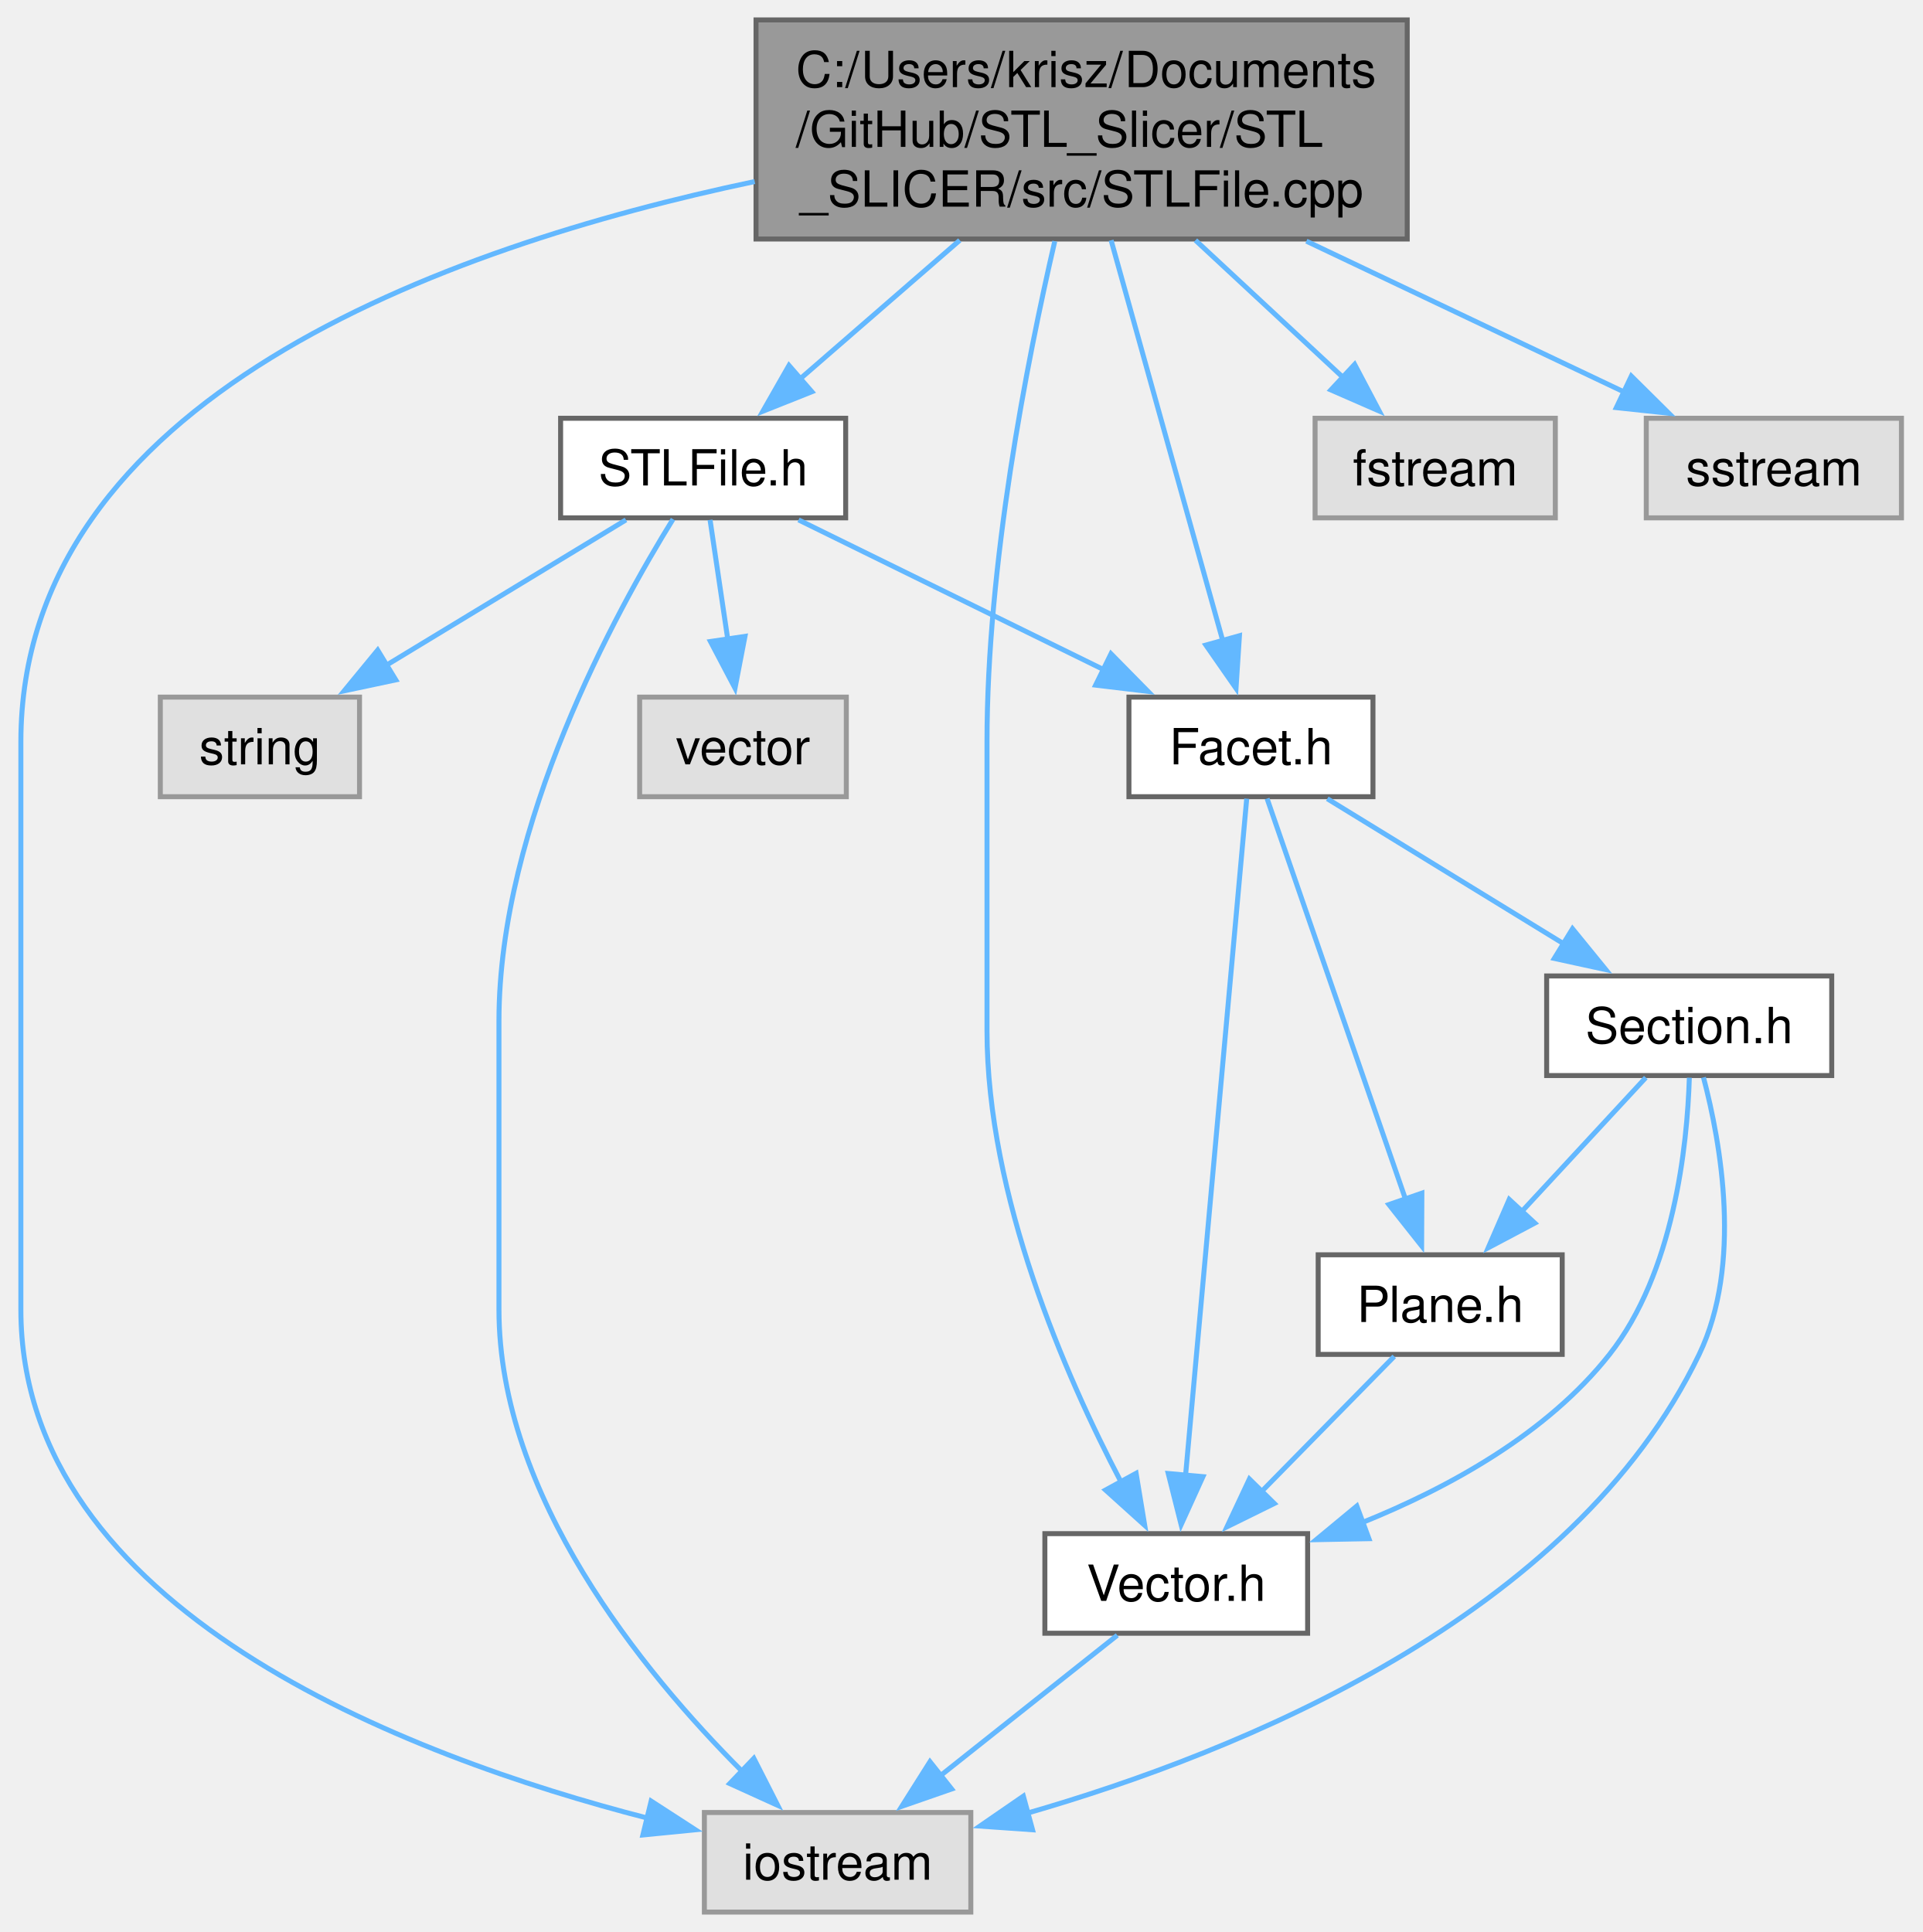
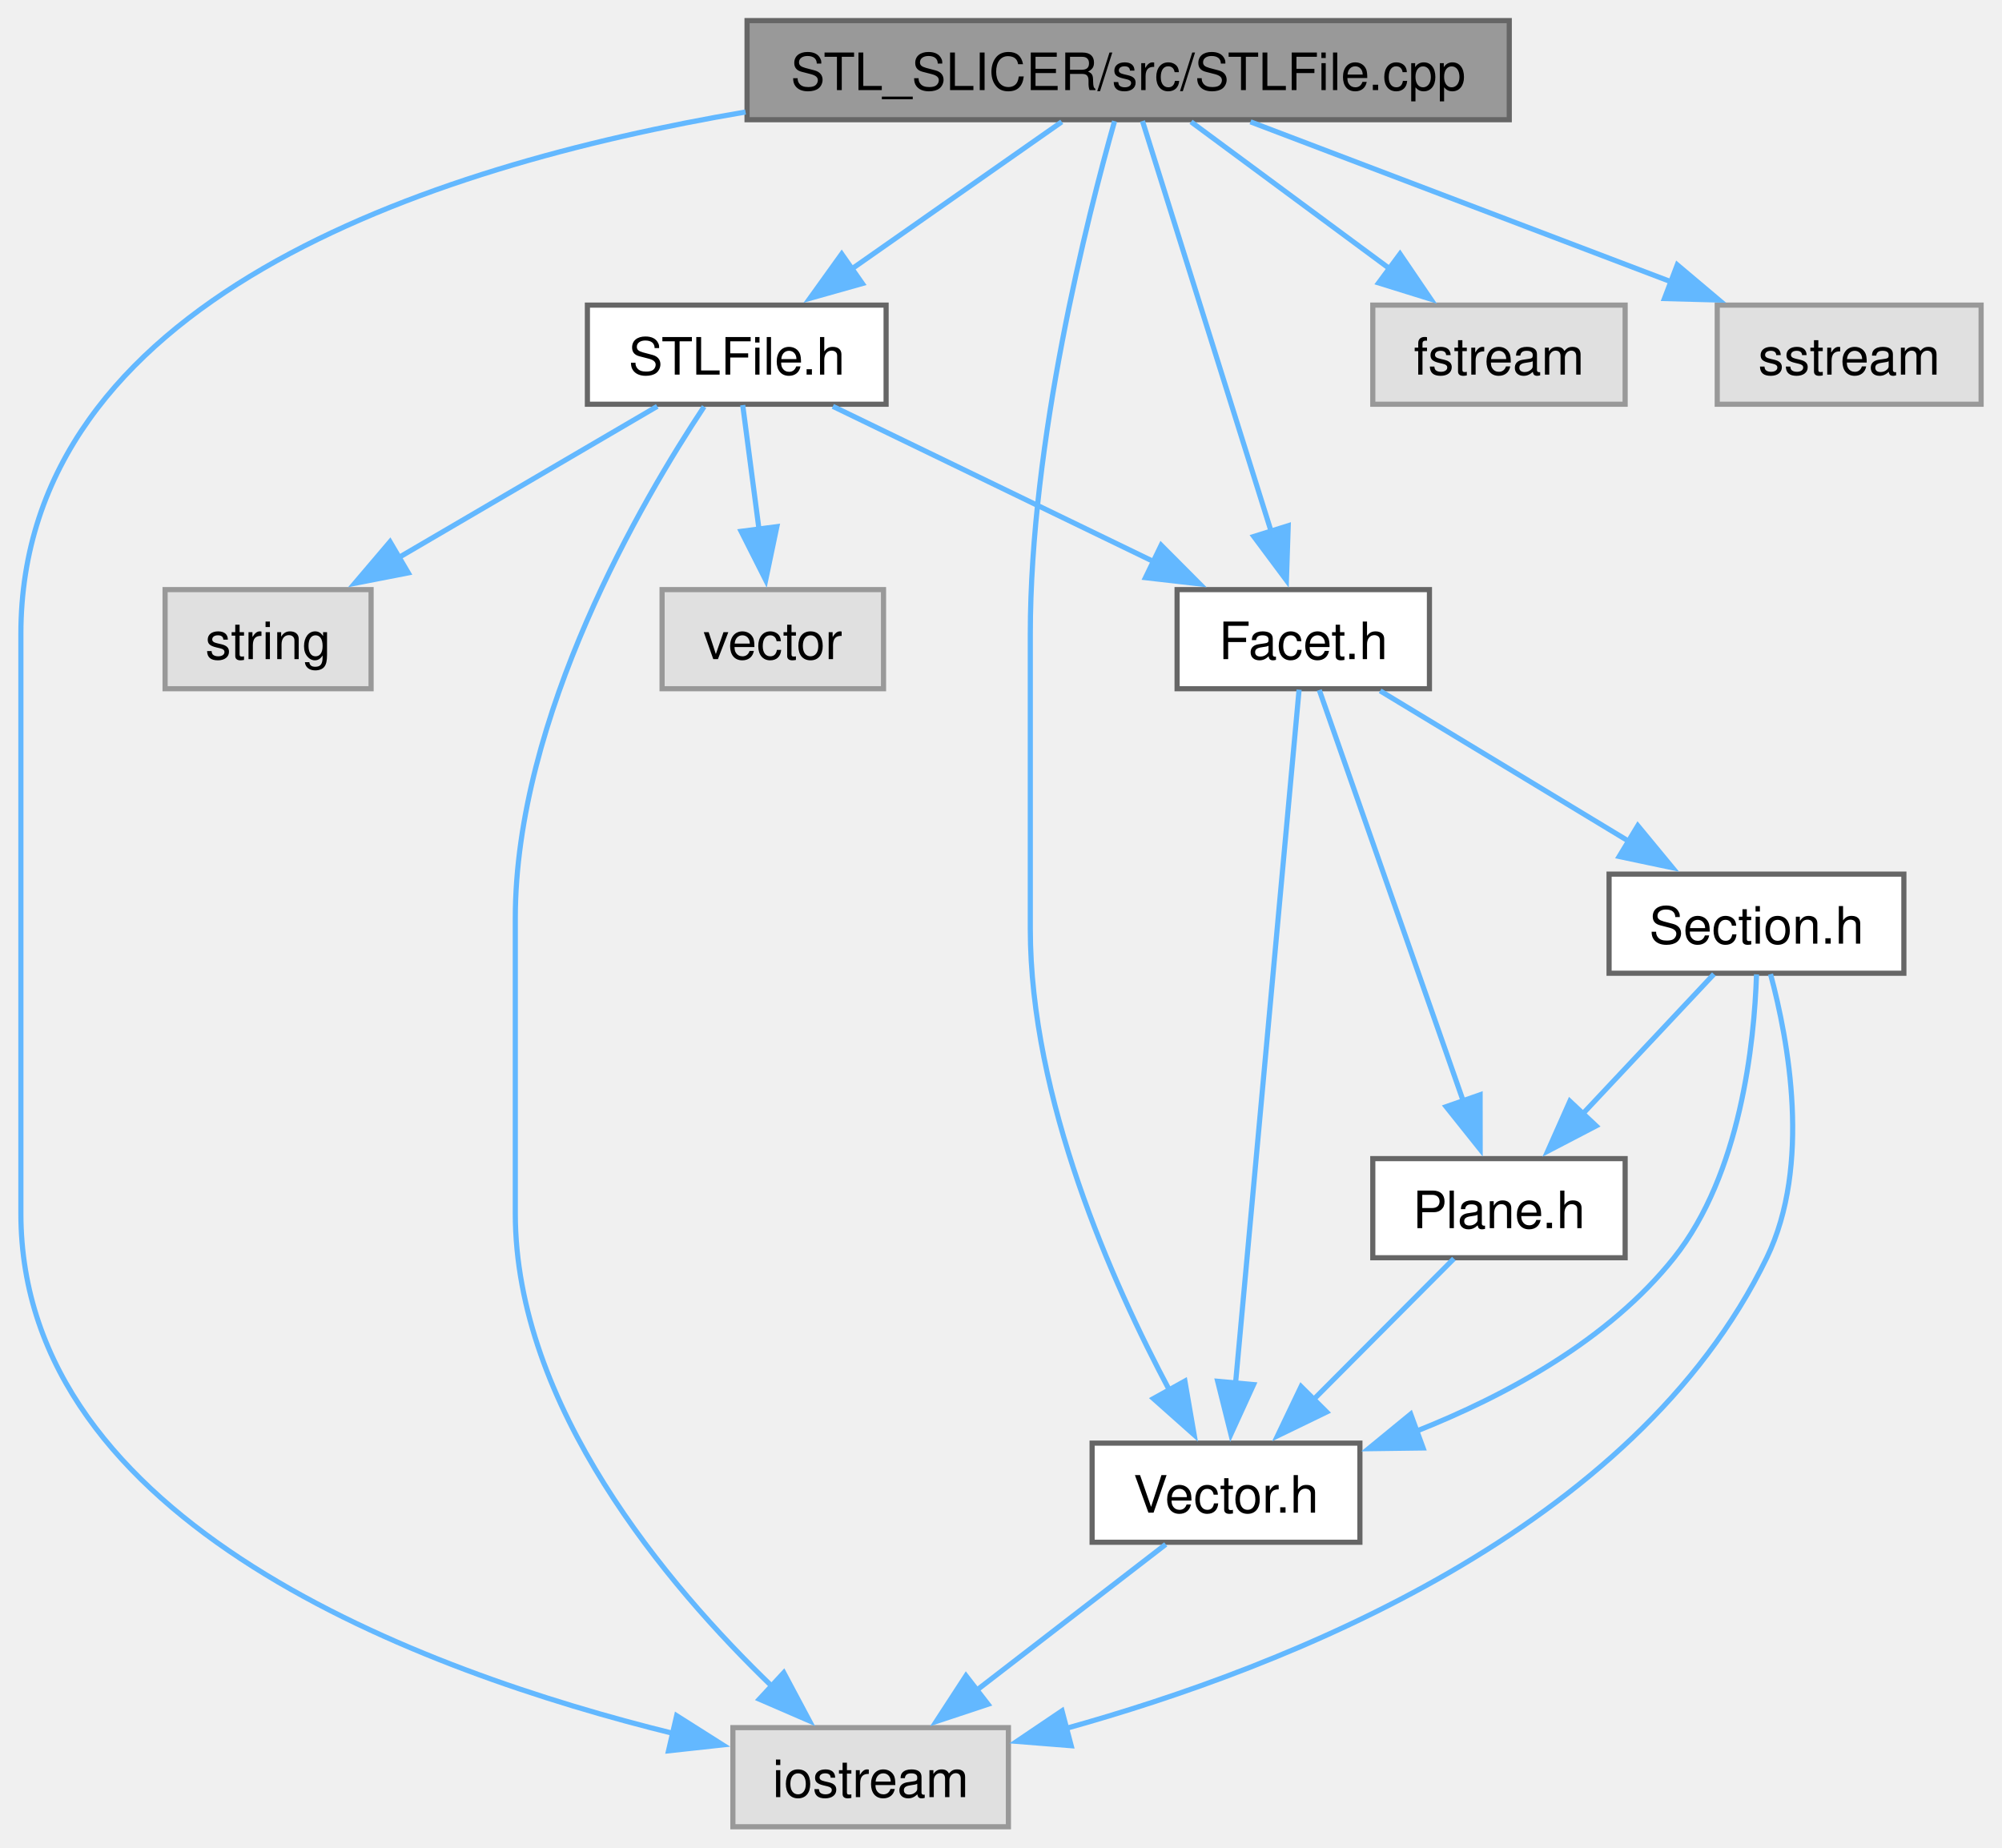
- <svg xmlns="http://www.w3.org/2000/svg" xmlns:xlink="http://www.w3.org/1999/xlink" width="386pt" height="388pt" viewBox="0.00 0.00 385.62 388.00">
-   <g id="graph0" class="graph" transform="scale(1 1) rotate(0) translate(4 384)">
+ <svg xmlns="http://www.w3.org/2000/svg" xmlns:xlink="http://www.w3.org/1999/xlink" width="389pt" height="359pt" viewBox="0.00 0.00 388.62 358.75">
+   <g id="graph0" class="graph" transform="scale(1 1) rotate(0) translate(4 354.75)">
    <g id="Node000001" class="node">
      <g id="a_Node000001">
        <a xlink:title=" ">
-           <polygon fill="#999999" stroke="#666666" points="278.38,-380 147.62,-380 147.62,-336 278.38,-336 278.38,-380" />
-           <text text-anchor="start" x="155.62" y="-366.5" font-family="Helvetica,sans-Serif" font-size="10.00">C:/Users/krisz/Documents</text>
-           <text text-anchor="start" x="155.62" y="-354.5" font-family="Helvetica,sans-Serif" font-size="10.00">/GitHub/STL_Slicer/STL</text>
-           <text text-anchor="middle" x="213" y="-342.5" font-family="Helvetica,sans-Serif" font-size="10.00">_SLICER/src/STLFile.cpp</text>
+           <polygon fill="#999999" stroke="#666666" points="289,-350.75 141,-350.75 141,-331.5 289,-331.5 289,-350.75" />
+           <text text-anchor="middle" x="215" y="-337.25" font-family="Helvetica,sans-Serif" font-size="10.00">STL_SLICER/src/STLFile.cpp</text>
        </a>
      </g>
    </g>
    <g id="Node000002" class="node">
      <g id="a_Node000002">
        <a xlink:href="_s_t_l_file_8h.html" target="_top" xlink:title=" ">
-           <polygon fill="white" stroke="#666666" points="165.62,-300 108.38,-300 108.38,-280 165.62,-280 165.62,-300" />
-           <text text-anchor="middle" x="137" y="-286.5" font-family="Helvetica,sans-Serif" font-size="10.00">STLFile.h</text>
+           <polygon fill="white" stroke="#666666" points="168,-295.5 110,-295.5 110,-276.25 168,-276.25 168,-295.5" />
+           <text text-anchor="middle" x="139" y="-282" font-family="Helvetica,sans-Serif" font-size="10.00">STLFile.h</text>
        </a>
      </g>
    </g>
    <g id="edge1_Node000001_Node000002" class="edge">
      <g id="a_edge1_Node000001_Node000002">
        <a xlink:title=" ">
-           <path fill="none" stroke="#63b8ff" d="M188.53,-335.75C178.14,-326.73 166.2,-316.36 156.43,-307.87" />
-           <polygon fill="#63b8ff" stroke="#63b8ff" points="158.83,-305.33 148.99,-301.41 154.24,-310.61 158.83,-305.33" />
+           <path fill="none" stroke="#63b8ff" d="M202.11,-331.09C190.97,-323.29 174.63,-311.84 161.36,-302.54" />
+           <polygon fill="#63b8ff" stroke="#63b8ff" points="163.39,-299.69 153.2,-296.82 159.38,-305.43 163.39,-299.69" />
        </a>
      </g>
    </g>
    <g id="Node000004" class="node">
      <g id="a_Node000004">
        <a xlink:title=" ">
-           <polygon fill="#e0e0e0" stroke="#999999" points="190.75,-20 137.25,-20 137.25,0 190.75,0 190.75,-20" />
-           <text text-anchor="middle" x="164" y="-6.5" font-family="Helvetica,sans-Serif" font-size="10.00">iostream</text>
+           <polygon fill="#e0e0e0" stroke="#999999" points="191.75,-19.25 138.25,-19.25 138.25,0 191.75,0 191.75,-19.25" />
+           <text text-anchor="middle" x="165" y="-5.75" font-family="Helvetica,sans-Serif" font-size="10.00">iostream</text>
        </a>
      </g>
    </g>
    <g id="edge18_Node000001_Node000004" class="edge">
      <g id="a_edge18_Node000001_Node000004">
        <a xlink:title=" ">
-           <path fill="none" stroke="#63b8ff" d="M147.35,-347.54C84.77,-334.37 0,-303.82 0,-235 0,-235 0,-235 0,-121 0,-60.7 77.43,-31.33 125.88,-18.86" />
-           <polygon fill="#63b8ff" stroke="#63b8ff" points="126.56,-22.29 135.45,-16.53 124.9,-15.49 126.56,-22.29" />
+           <path fill="none" stroke="#63b8ff" d="M140.71,-333C78.56,-322.45 0,-296.33 0,-231.62 0,-231.62 0,-231.62 0,-119.12 0,-58.82 77.9,-30.16 126.65,-18.13" />
+           <polygon fill="#63b8ff" stroke="#63b8ff" points="127.33,-21.57 136.28,-15.9 125.75,-14.75 127.33,-21.57" />
        </a>
      </g>
    </g>
    <g id="Node000006" class="node">
      <g id="a_Node000006">
        <a xlink:href="_facet_8h.html" target="_top" xlink:title=" ">
-           <polygon fill="white" stroke="#666666" points="271.5,-244 222.5,-244 222.5,-224 271.5,-224 271.5,-244" />
-           <text text-anchor="middle" x="247" y="-230.5" font-family="Helvetica,sans-Serif" font-size="10.00">Facet.h</text>
+           <polygon fill="white" stroke="#666666" points="273.5,-240.25 224.5,-240.25 224.5,-221 273.5,-221 273.5,-240.25" />
+           <text text-anchor="middle" x="249" y="-226.75" font-family="Helvetica,sans-Serif" font-size="10.00">Facet.h</text>
        </a>
      </g>
    </g>
    <g id="edge14_Node000001_Node000006" class="edge">
      <g id="a_edge14_Node000001_Node000006">
        <a xlink:title=" ">
-           <path fill="none" stroke="#63b8ff" d="M218.92,-335.75C225.25,-313.05 235.2,-277.36 241.4,-255.11" />
-           <polygon fill="#63b8ff" stroke="#63b8ff" points="244.69,-256.33 244,-245.76 237.95,-254.45 244.69,-256.33" />
+           <path fill="none" stroke="#63b8ff" d="M217.78,-331.25C223.21,-313.92 235.34,-275.23 242.78,-251.49" />
+           <polygon fill="#63b8ff" stroke="#63b8ff" points="246.08,-252.66 245.73,-242.07 239.4,-250.57 246.08,-252.66" />
        </a>
      </g>
    </g>
    <g id="Node000007" class="node">
      <g id="a_Node000007">
        <a xlink:href="_vector_8h.html" target="_top" xlink:title=" ">
-           <polygon fill="white" stroke="#666666" points="258.38,-76 205.62,-76 205.62,-56 258.38,-56 258.38,-76" />
-           <text text-anchor="middle" x="232" y="-62.5" font-family="Helvetica,sans-Serif" font-size="10.00">Vector.h</text>
+           <polygon fill="white" stroke="#666666" points="260,-74.5 208,-74.5 208,-55.25 260,-55.25 260,-74.5" />
+           <text text-anchor="middle" x="234" y="-61" font-family="Helvetica,sans-Serif" font-size="10.00">Vector.h</text>
        </a>
      </g>
    </g>
    <g id="edge15_Node000001_Node000007" class="edge">
      <g id="a_edge15_Node000001_Node000007">
        <a xlink:title=" ">
-           <path fill="none" stroke="#63b8ff" d="M207.61,-335.56C201.99,-311.32 194,-270.58 194,-235 194,-235 194,-235 194,-177 194,-143.77 209.68,-107.85 220.9,-86.4" />
-           <polygon fill="#63b8ff" stroke="#63b8ff" points="223.94,-88.12 225.67,-77.66 217.8,-84.76 223.94,-88.12" />
+           <path fill="none" stroke="#63b8ff" d="M212.36,-331.22C207.14,-312.8 196,-269.11 196,-231.62 196,-231.62 196,-231.62 196,-174.38 196,-141.38 211.84,-105.76 223.07,-84.66" />
+           <polygon fill="#63b8ff" stroke="#63b8ff" points="226.02,-86.55 227.82,-76.11 219.9,-83.15 226.02,-86.55" />
        </a>
      </g>
    </g>
    <g id="Node000010" class="node">
      <g id="a_Node000010">
        <a xlink:title=" ">
-           <polygon fill="#e0e0e0" stroke="#999999" points="308.12,-300 259.88,-300 259.88,-280 308.12,-280 308.12,-300" />
-           <text text-anchor="middle" x="284" y="-286.5" font-family="Helvetica,sans-Serif" font-size="10.00">fstream</text>
+           <polygon fill="#e0e0e0" stroke="#999999" points="311.5,-295.5 262.5,-295.5 262.5,-276.25 311.5,-276.25 311.5,-295.5" />
+           <text text-anchor="middle" x="287" y="-282" font-family="Helvetica,sans-Serif" font-size="10.00">fstream</text>
        </a>
      </g>
    </g>
    <g id="edge16_Node000001_Node000010" class="edge">
      <g id="a_edge16_Node000001_Node000010">
        <a xlink:title=" ">
-           <path fill="none" stroke="#63b8ff" d="M235.86,-335.75C245.46,-326.82 256.49,-316.57 265.57,-308.13" />
-           <polygon fill="#63b8ff" stroke="#63b8ff" points="267.82,-310.82 272.76,-301.45 263.05,-305.69 267.82,-310.82" />
+           <path fill="none" stroke="#63b8ff" d="M227.21,-331.09C237.83,-323.24 253.44,-311.7 266.04,-302.37" />
+           <polygon fill="#63b8ff" stroke="#63b8ff" points="267.79,-305.44 273.75,-296.67 263.63,-299.81 267.79,-305.44" />
        </a>
      </g>
    </g>
    <g id="Node000011" class="node">
      <g id="a_Node000011">
        <a xlink:title=" ">
-           <polygon fill="#e0e0e0" stroke="#999999" points="377.62,-300 326.38,-300 326.38,-280 377.62,-280 377.62,-300" />
-           <text text-anchor="middle" x="352" y="-286.5" font-family="Helvetica,sans-Serif" font-size="10.00">sstream</text>
+           <polygon fill="#e0e0e0" stroke="#999999" points="380.62,-295.5 329.38,-295.5 329.38,-276.25 380.62,-276.25 380.62,-295.5" />
+           <text text-anchor="middle" x="355" y="-282" font-family="Helvetica,sans-Serif" font-size="10.00">sstream</text>
        </a>
      </g>
    </g>
    <g id="edge17_Node000001_Node000011" class="edge">
      <g id="a_edge17_Node000001_Node000011">
        <a xlink:title=" ">
-           <path fill="none" stroke="#63b8ff" d="M258.13,-335.57C279.07,-325.63 303.39,-314.08 322.03,-305.23" />
-           <polygon fill="#63b8ff" stroke="#63b8ff" points="323.38,-308.47 330.91,-301.01 320.37,-302.14 323.38,-308.47" />
+           <path fill="none" stroke="#63b8ff" d="M238.75,-331.09C261.17,-322.56 295.06,-309.67 320.47,-300.01" />
+           <polygon fill="#63b8ff" stroke="#63b8ff" points="321.62,-303.32 329.72,-296.49 319.13,-296.77 321.62,-303.32" />
        </a>
      </g>
    </g>
    <g id="Node000003" class="node">
      <g id="a_Node000003">
        <a xlink:title=" ">
-           <polygon fill="#e0e0e0" stroke="#999999" points="68,-244 28,-244 28,-224 68,-224 68,-244" />
-           <text text-anchor="middle" x="48" y="-230.5" font-family="Helvetica,sans-Serif" font-size="10.00">string</text>
+           <polygon fill="#e0e0e0" stroke="#999999" points="68,-240.25 28,-240.25 28,-221 68,-221 68,-240.25" />
+           <text text-anchor="middle" x="48" y="-226.75" font-family="Helvetica,sans-Serif" font-size="10.00">string</text>
        </a>
      </g>
    </g>
    <g id="edge2_Node000002_Node000003" class="edge">
      <g id="a_edge2_Node000002_Node000003">
        <a xlink:title=" ">
-           <path fill="none" stroke="#63b8ff" d="M121.5,-279.59C108.18,-271.51 88.72,-259.71 73.17,-250.27" />
-           <polygon fill="#63b8ff" stroke="#63b8ff" points="75.28,-247.46 64.92,-245.26 71.65,-253.44 75.28,-247.46" />
+           <path fill="none" stroke="#63b8ff" d="M123.56,-275.84C109.84,-267.81 89.5,-255.91 73.38,-246.48" />
+           <polygon fill="#63b8ff" stroke="#63b8ff" points="75.22,-243.5 64.82,-241.47 71.68,-249.54 75.22,-243.5" />
        </a>
      </g>
    </g>
    <g id="edge3_Node000002_Node000004" class="edge">
      <g id="a_edge3_Node000002_Node000004">
        <a xlink:title=" ">
-           <path fill="none" stroke="#63b8ff" d="M130.95,-279.73C119.55,-261.32 96,-218.54 96,-179 96,-179 96,-179 96,-121 96,-83.65 124.72,-48.38 144.83,-28.27" />
-           <polygon fill="#63b8ff" stroke="#63b8ff" points="147.18,-30.87 151.98,-21.43 142.34,-25.81 147.18,-30.87" />
+           <path fill="none" stroke="#63b8ff" d="M132.66,-275.78C120.69,-257.72 96,-215.68 96,-176.38 96,-176.38 96,-176.38 96,-119.12 96,-81.79 125.45,-46.93 145.87,-27.24" />
+           <polygon fill="#63b8ff" stroke="#63b8ff" points="148.13,-29.92 153.11,-20.57 143.38,-24.78 148.13,-29.92" />
        </a>
      </g>
    </g>
    <g id="Node000005" class="node">
      <g id="a_Node000005">
        <a xlink:title=" ">
-           <polygon fill="#e0e0e0" stroke="#999999" points="165.75,-244 124.25,-244 124.25,-224 165.75,-224 165.75,-244" />
-           <text text-anchor="middle" x="145" y="-230.5" font-family="Helvetica,sans-Serif" font-size="10.00">vector</text>
+           <polygon fill="#e0e0e0" stroke="#999999" points="167.5,-240.25 124.5,-240.25 124.5,-221 167.5,-221 167.5,-240.25" />
+           <text text-anchor="middle" x="146" y="-226.75" font-family="Helvetica,sans-Serif" font-size="10.00">vector</text>
        </a>
      </g>
    </g>
    <g id="edge4_Node000002_Node000005" class="edge">
      <g id="a_edge4_Node000002_Node000005">
        <a xlink:title=" ">
-           <path fill="none" stroke="#63b8ff" d="M138.39,-279.59C139.38,-272.93 140.74,-263.75 141.97,-255.44" />
-           <polygon fill="#63b8ff" stroke="#63b8ff" points="145.4,-256.2 143.4,-245.8 138.47,-255.17 145.4,-256.2" />
+           <path fill="none" stroke="#63b8ff" d="M140.16,-276.08C141.02,-269.49 142.24,-260.21 143.34,-251.82" />
+           <polygon fill="#63b8ff" stroke="#63b8ff" points="146.79,-252.48 144.62,-242.11 139.85,-251.57 146.79,-252.48" />
        </a>
      </g>
    </g>
    <g id="edge5_Node000002_Node000006" class="edge">
      <g id="a_edge5_Node000002_Node000006">
        <a xlink:title=" ">
-           <path fill="none" stroke="#63b8ff" d="M156.16,-279.59C173.09,-271.28 198.05,-259.03 217.52,-249.47" />
-           <polygon fill="#63b8ff" stroke="#63b8ff" points="218.9,-252.7 226.33,-245.15 215.81,-246.41 218.9,-252.7" />
+           <path fill="none" stroke="#63b8ff" d="M157.66,-275.84C174.73,-267.58 200.24,-255.23 219.97,-245.68" />
+           <polygon fill="#63b8ff" stroke="#63b8ff" points="221.41,-248.87 228.89,-241.36 218.36,-242.57 221.41,-248.87" />
        </a>
      </g>
    </g>
    <g id="edge6_Node000006_Node000007" class="edge">
      <g id="a_edge6_Node000006_Node000007">
        <a xlink:title=" ">
-           <path fill="none" stroke="#63b8ff" d="M246.15,-223.6C243.79,-197.46 237.1,-123.48 233.84,-87.36" />
-           <polygon fill="#63b8ff" stroke="#63b8ff" points="237.36,-87.45 232.98,-77.8 230.39,-88.08 237.36,-87.45" />
+           <path fill="none" stroke="#63b8ff" d="M248.19,-220.82C245.87,-195.5 239.14,-122 235.85,-86.09" />
+           <polygon fill="#63b8ff" stroke="#63b8ff" points="239.35,-85.87 234.95,-76.23 232.38,-86.51 239.35,-85.87" />
        </a>
      </g>
    </g>
    <g id="Node000008" class="node">
      <g id="a_Node000008">
        <a xlink:href="_plane_8h.html" target="_top" xlink:title=" ">
-           <polygon fill="white" stroke="#666666" points="309.5,-132 260.5,-132 260.5,-112 309.5,-112 309.5,-132" />
-           <text text-anchor="middle" x="285" y="-118.5" font-family="Helvetica,sans-Serif" font-size="10.00">Plane.h</text>
+           <polygon fill="white" stroke="#666666" points="311.5,-129.75 262.5,-129.75 262.5,-110.5 311.5,-110.5 311.5,-129.75" />
+           <text text-anchor="middle" x="287" y="-116.25" font-family="Helvetica,sans-Serif" font-size="10.00">Plane.h</text>
        </a>
      </g>
    </g>
    <g id="edge8_Node000006_Node000008" class="edge">
      <g id="a_edge8_Node000006_Node000008">
        <a xlink:title=" ">
-           <path fill="none" stroke="#63b8ff" d="M250.24,-223.62C256.38,-205.84 269.84,-166.88 278.09,-143" />
-           <polygon fill="#63b8ff" stroke="#63b8ff" points="281.32,-144.38 281.27,-133.79 274.7,-142.09 281.32,-144.38" />
+           <path fill="none" stroke="#63b8ff" d="M252.11,-220.75C258.18,-203.42 271.73,-164.73 280.04,-140.99" />
+           <polygon fill="#63b8ff" stroke="#63b8ff" points="283.34,-142.15 283.35,-131.56 276.74,-139.84 283.34,-142.15" />
        </a>
      </g>
    </g>
    <g id="Node000009" class="node">
      <g id="a_Node000009">
        <a xlink:href="_section_8h.html" target="_top" xlink:title=" ">
-           <polygon fill="white" stroke="#666666" points="363.62,-188 306.38,-188 306.38,-168 363.62,-168 363.62,-188" />
-           <text text-anchor="middle" x="335" y="-174.5" font-family="Helvetica,sans-Serif" font-size="10.00">Section.h</text>
+           <polygon fill="white" stroke="#666666" points="365.62,-185 308.38,-185 308.38,-165.75 365.62,-165.75 365.62,-185" />
+           <text text-anchor="middle" x="337" y="-171.5" font-family="Helvetica,sans-Serif" font-size="10.00">Section.h</text>
        </a>
      </g>
    </g>
    <g id="edge10_Node000006_Node000009" class="edge">
      <g id="a_edge10_Node000006_Node000009">
        <a xlink:title=" ">
-           <path fill="none" stroke="#63b8ff" d="M262.33,-223.59C275.5,-215.51 294.73,-203.71 310.11,-194.27" />
-           <polygon fill="#63b8ff" stroke="#63b8ff" points="311.57,-197.48 318.26,-189.27 307.91,-191.52 311.57,-197.48" />
+           <path fill="none" stroke="#63b8ff" d="M263.93,-220.59C277.2,-212.56 296.87,-200.66 312.45,-191.23" />
+           <polygon fill="#63b8ff" stroke="#63b8ff" points="313.96,-194.41 320.7,-186.24 310.34,-188.42 313.96,-194.41" />
        </a>
      </g>
    </g>
    <g id="edge7_Node000007_Node000004" class="edge">
      <g id="a_edge7_Node000007_Node000004">
        <a xlink:title=" ">
-           <path fill="none" stroke="#63b8ff" d="M220.16,-55.59C210.31,-47.77 196.07,-36.46 184.39,-27.19" />
-           <polygon fill="#63b8ff" stroke="#63b8ff" points="186.9,-24.72 176.89,-21.24 182.55,-30.2 186.9,-24.72" />
+           <path fill="none" stroke="#63b8ff" d="M222.3,-54.84C212.22,-47.07 197.46,-35.67 185.44,-26.4" />
+           <polygon fill="#63b8ff" stroke="#63b8ff" points="187.79,-23.79 177.73,-20.45 183.51,-29.33 187.79,-23.79" />
        </a>
      </g>
    </g>
    <g id="edge9_Node000008_Node000007" class="edge">
      <g id="a_edge9_Node000008_Node000007">
        <a xlink:title=" ">
-           <path fill="none" stroke="#63b8ff" d="M275.77,-111.59C268.4,-104.08 257.87,-93.35 248.98,-84.3" />
-           <polygon fill="#63b8ff" stroke="#63b8ff" points="251.69,-82.06 242.19,-77.38 246.69,-86.97 251.69,-82.06" />
+           <path fill="none" stroke="#63b8ff" d="M278.25,-110.33C270.85,-102.9 260.04,-92.04 250.95,-82.91" />
+           <polygon fill="#63b8ff" stroke="#63b8ff" points="253.54,-80.55 244.01,-75.93 248.58,-85.49 253.54,-80.55" />
        </a>
      </g>
    </g>
    <g id="edge13_Node000009_Node000004" class="edge">
      <g id="a_edge13_Node000009_Node000004">
        <a xlink:title=" ">
-           <path fill="none" stroke="#63b8ff" d="M337.87,-167.62C341.34,-154.46 345.71,-130.11 337,-112 311.62,-59.2 244.74,-32.15 201.96,-19.83" />
-           <polygon fill="#63b8ff" stroke="#63b8ff" points="203.14,-16.53 192.58,-17.27 201.3,-23.28 203.14,-16.53" />
+           <path fill="none" stroke="#63b8ff" d="M339.73,-165.58C343.18,-152.75 347.71,-128.47 339,-110.5 313.34,-57.56 245.79,-31 202.8,-19.06" />
+           <polygon fill="#63b8ff" stroke="#63b8ff" points="203.94,-15.74 193.38,-16.58 202.16,-22.51 203.94,-15.74" />
        </a>
      </g>
    </g>
    <g id="edge11_Node000009_Node000007" class="edge">
      <g id="a_edge11_Node000009_Node000007">
        <a xlink:title=" ">
-           <path fill="none" stroke="#63b8ff" d="M335.03,-167.56C334.6,-153.89 331.95,-128.43 319,-112 306.45,-96.07 286.71,-85.22 269.21,-78.17" />
-           <polygon fill="#63b8ff" stroke="#63b8ff" points="270.69,-74.99 260.1,-74.79 268.26,-81.55 270.69,-74.99" />
+           <path fill="none" stroke="#63b8ff" d="M337.01,-165.53C336.57,-152.2 333.94,-126.79 321,-110.5 308.32,-94.54 288.4,-83.73 270.81,-76.76" />
+           <polygon fill="#63b8ff" stroke="#63b8ff" points="272.27,-73.56 261.67,-73.42 269.86,-80.14 272.27,-73.56" />
        </a>
      </g>
    </g>
    <g id="edge12_Node000009_Node000008" class="edge">
      <g id="a_edge12_Node000009_Node000008">
        <a xlink:title=" ">
-           <path fill="none" stroke="#63b8ff" d="M326.29,-167.59C319.41,-160.16 309.61,-149.58 301.28,-140.58" />
-           <polygon fill="#63b8ff" stroke="#63b8ff" points="304,-138.37 294.64,-133.41 298.86,-143.12 304,-138.37" />
+           <path fill="none" stroke="#63b8ff" d="M328.74,-165.58C321.84,-158.23 311.78,-147.51 303.26,-138.44" />
+           <polygon fill="#63b8ff" stroke="#63b8ff" points="305.87,-136.11 296.47,-131.21 300.77,-140.9 305.87,-136.11" />
        </a>
      </g>
    </g>
  </g>
</svg>
